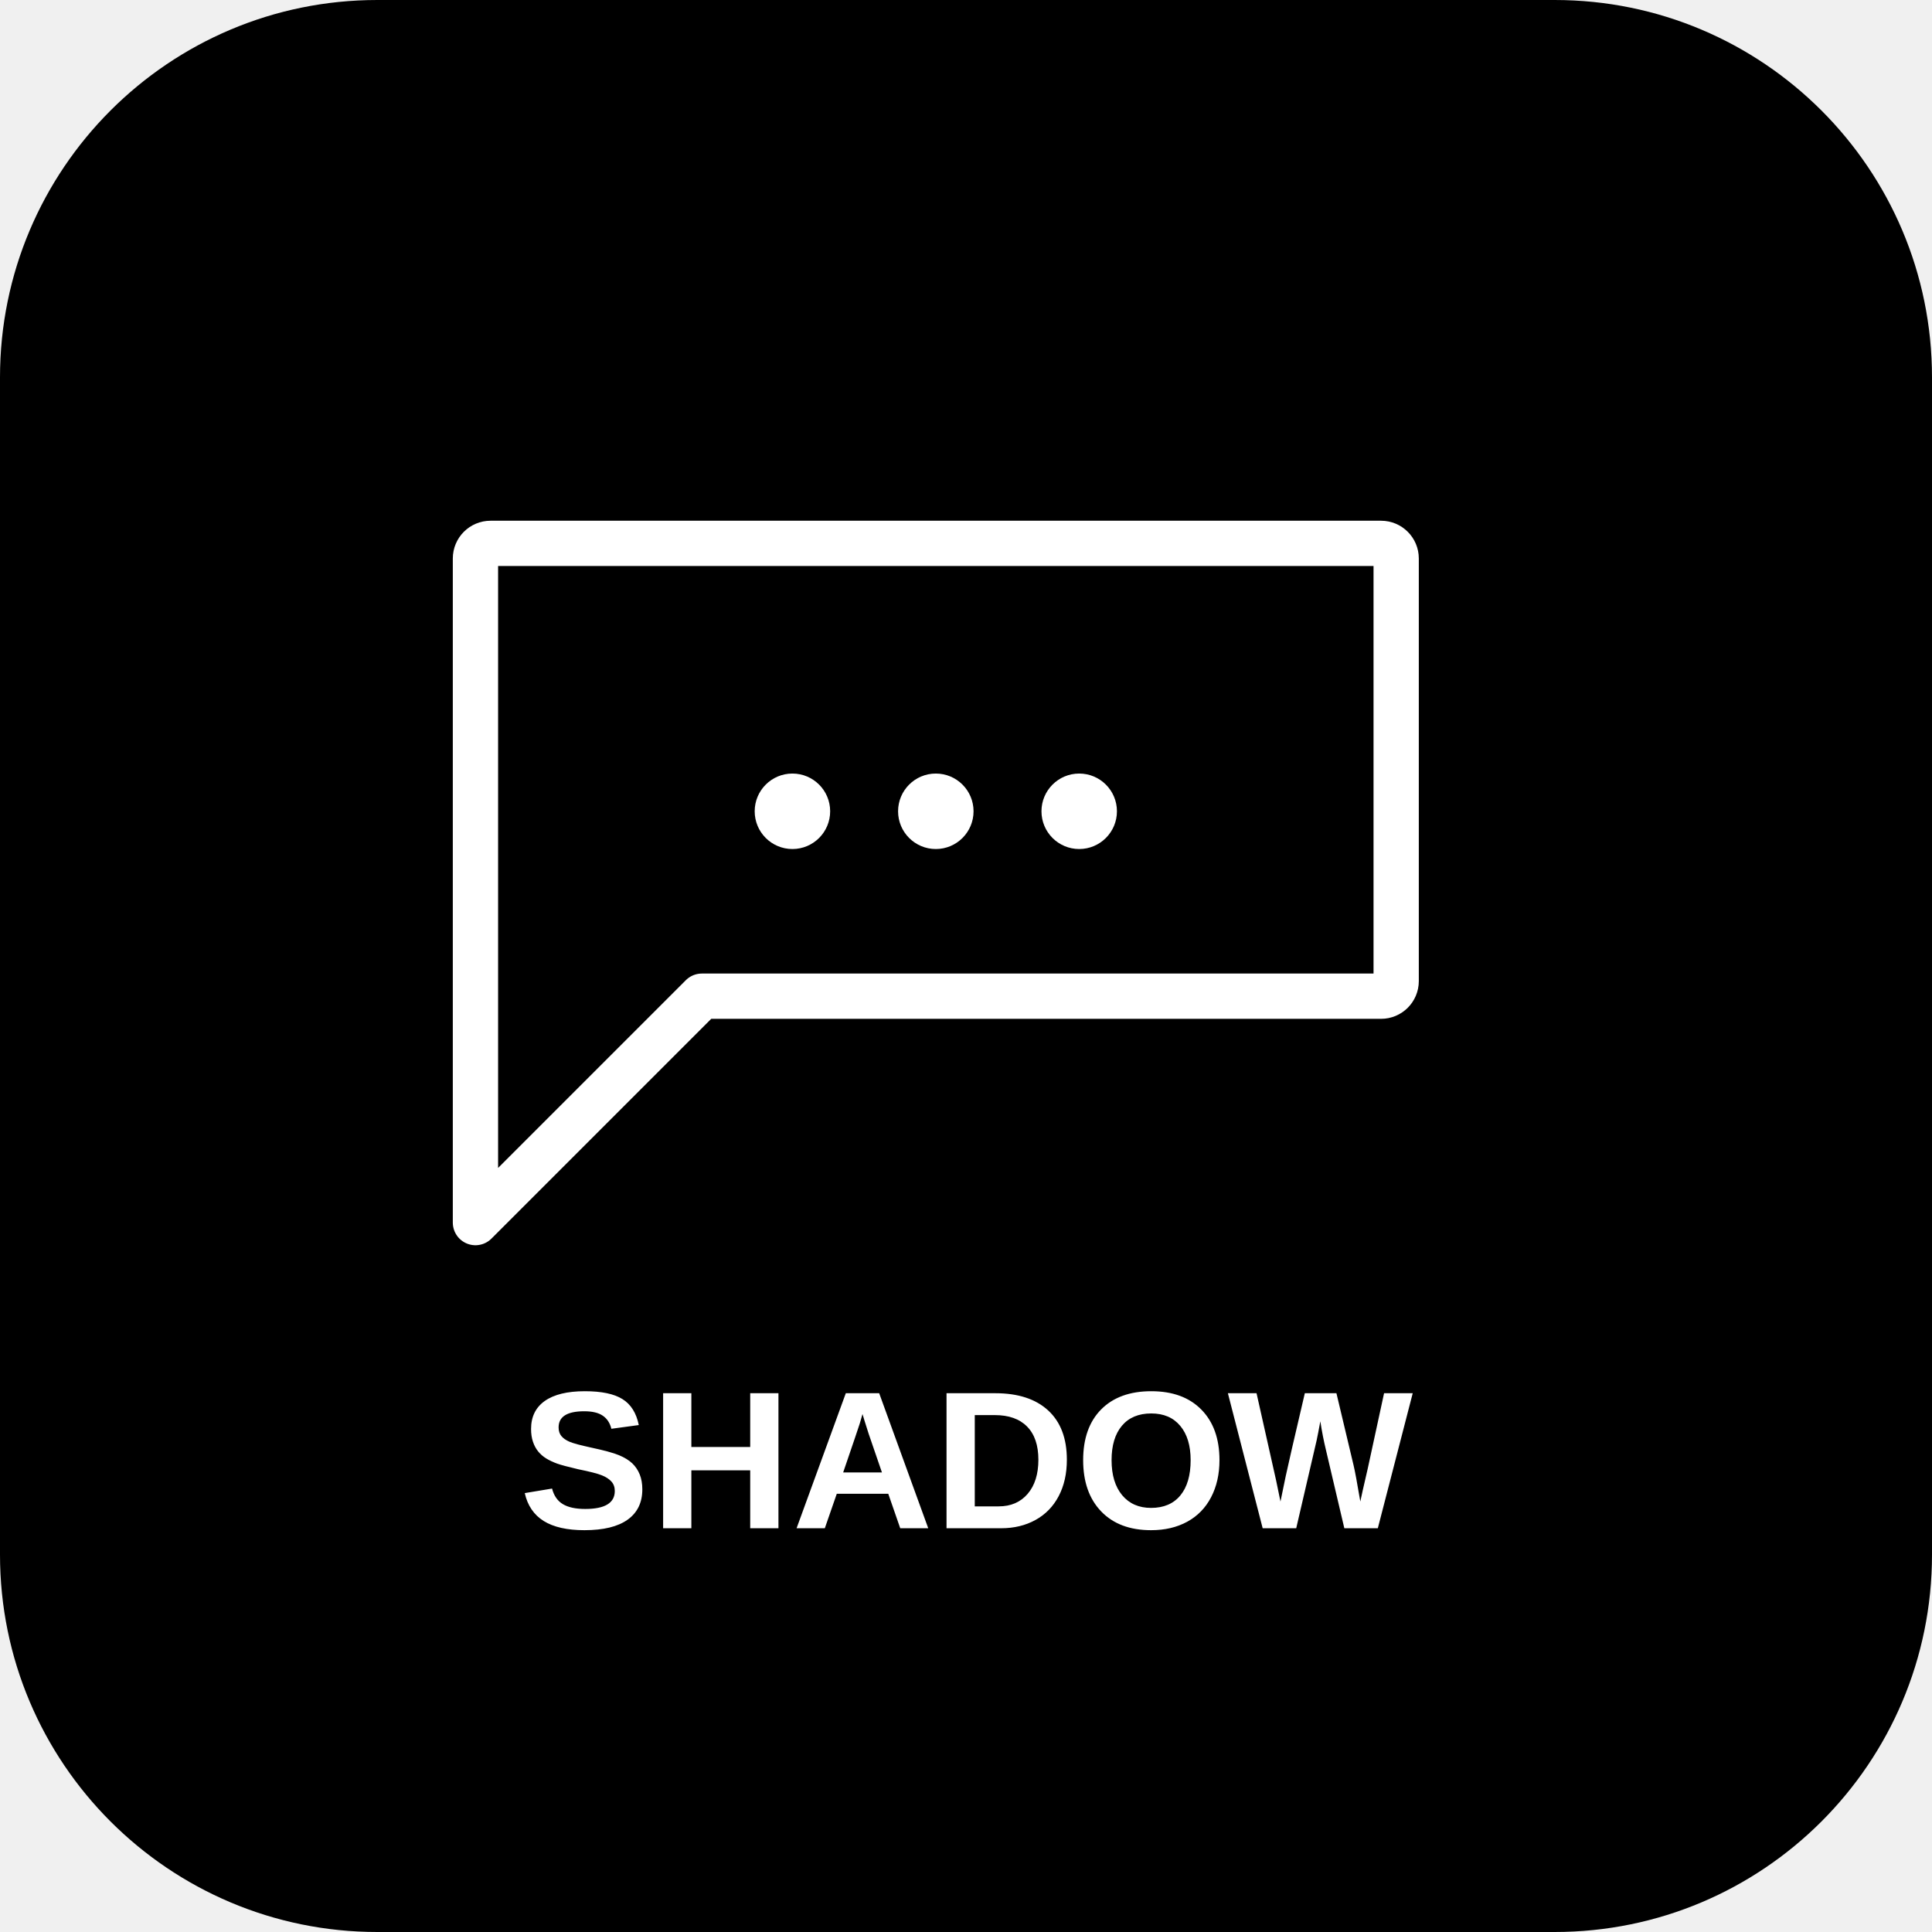
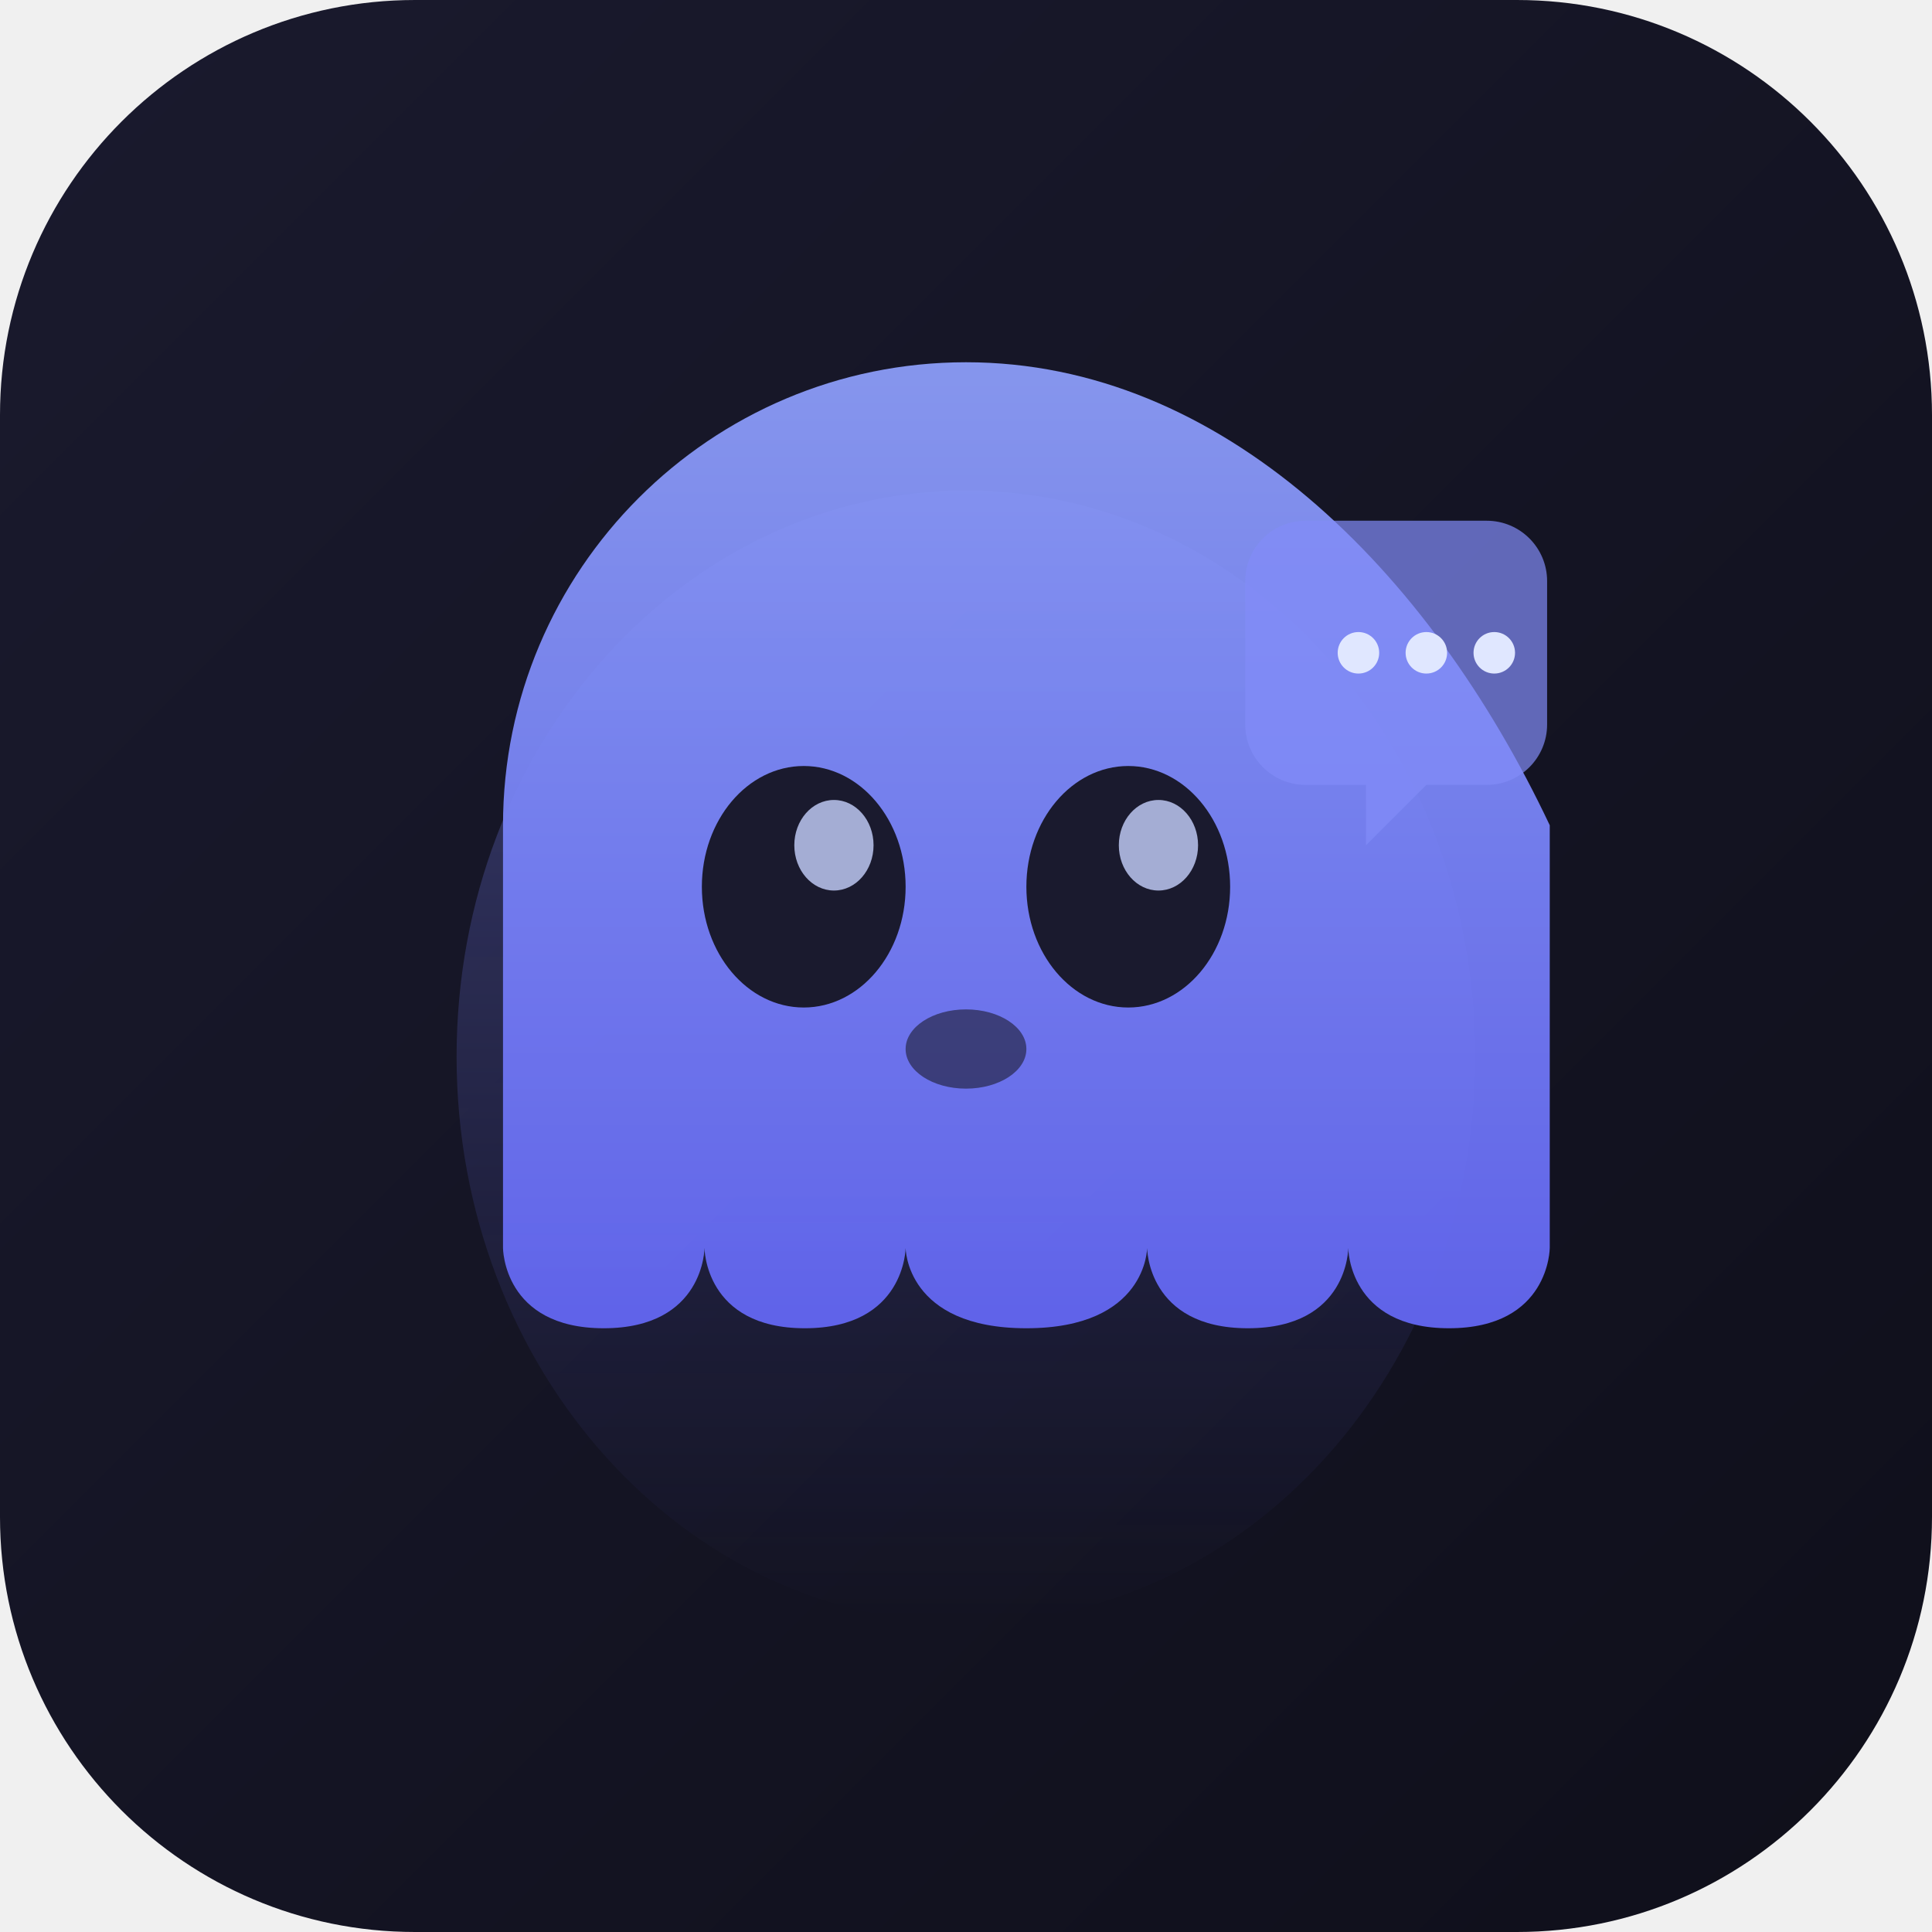
<svg xmlns="http://www.w3.org/2000/svg" width="512" height="512" viewBox="0 0 512 512">
-   <rect width="512" height="512" rx="100" fill="#000" />
-   <path d="M370 260a4 4 0 0 1-4 4H186l-60 60V148a4 4 0 0 1 4-4h236a4 4 0 0 1 4 4z" fill="none" stroke="#fff" stroke-width="12" stroke-linecap="round" stroke-linejoin="round" />
-   <circle cx="210" cy="215" r="10" fill="#fff" />
-   <circle cx="248" cy="215" r="10" fill="#fff" />
-   <circle cx="286" cy="215" r="10" fill="#fff" />
-   <text x="256" y="405" text-anchor="middle" fill="#fff" font-family="Arial,sans-serif" font-weight="800" font-size="52">SHADOW</text>
+   <defs>
+     <linearGradient id="bg" x1="0" y1="0" x2="1" y2="1">
+       <stop offset="0%" stop-color="#1a1a2e" />
+       <stop offset="100%" stop-color="#0f0f1a" />
+     </linearGradient>
+     <linearGradient id="ghost" x1="0" y1="0" x2="0" y2="1">
+       <stop offset="0%" stop-color="#8b9cf7" />
+       <stop offset="100%" stop-color="#6366f1" />
+     </linearGradient>
+     <linearGradient id="glow" x1="0.5" y1="0" x2="0.5" y2="1">
+       <stop offset="0%" stop-color="#818cf8" stop-opacity=".35" />
+       <stop offset="100%" stop-color="#6366f1" stop-opacity="0" />
+     </linearGradient>
+   </defs>
+   <rect width="512" height="512" rx="110" fill="url(#bg)" />
+   <ellipse cx="256" cy="280" rx="135" ry="150" fill="url(#glow)" />
+   <path d="M256 96c-67.7 0-122.7 55-122.7 122.7v112c0 0 0 21.3 26.7 21.3s26.7-21.3 26.7-21.3 0 21.3 26.6 21.3 26.7-21.3 26.7-21.3 0 21.3 32 21.3c32 0 32-21.3 32-21.3s0 21.3 26.7 21.3 26.6-21.3 26.6-21.3 0 21.3 26.7 21.3 26.7-21.3 26.7-21.3V218.7C378.7 151 323.7 96 256 96z" fill="url(#ghost)" opacity=".95" />
+   <ellipse cx="213" cy="235" rx="27" ry="32" fill="#1a1a2e" />
+   <ellipse cx="299" cy="235" rx="27" ry="32" fill="#1a1a2e" />
+   <ellipse cx="221" cy="224" rx="10.5" ry="12" fill="#c7d2fe" opacity=".8" />
+   <ellipse cx="307" cy="224" rx="10.5" ry="12" fill="#c7d2fe" opacity=".8" />
+   <ellipse cx="256" cy="278" rx="16" ry="10.5" fill="#1a1a2e" opacity=".6" />
+   <path d="M346 138h48a16 16 0 0 1 16 16v38a16 16 0 0 1-16 16h-16l-16 16v-16h-16a16 16 0 0 1-16-16v-38a16 16 0 0 1 16-16z" fill="#818cf8" opacity=".7" />
+   <circle cx="360" cy="173" r="5.5" fill="#e0e7ff" />
+   <circle cx="378" cy="173" r="5.5" fill="#e0e7ff" />
+   <circle cx="396" cy="173" r="5.5" fill="#e0e7ff" />
</svg>
